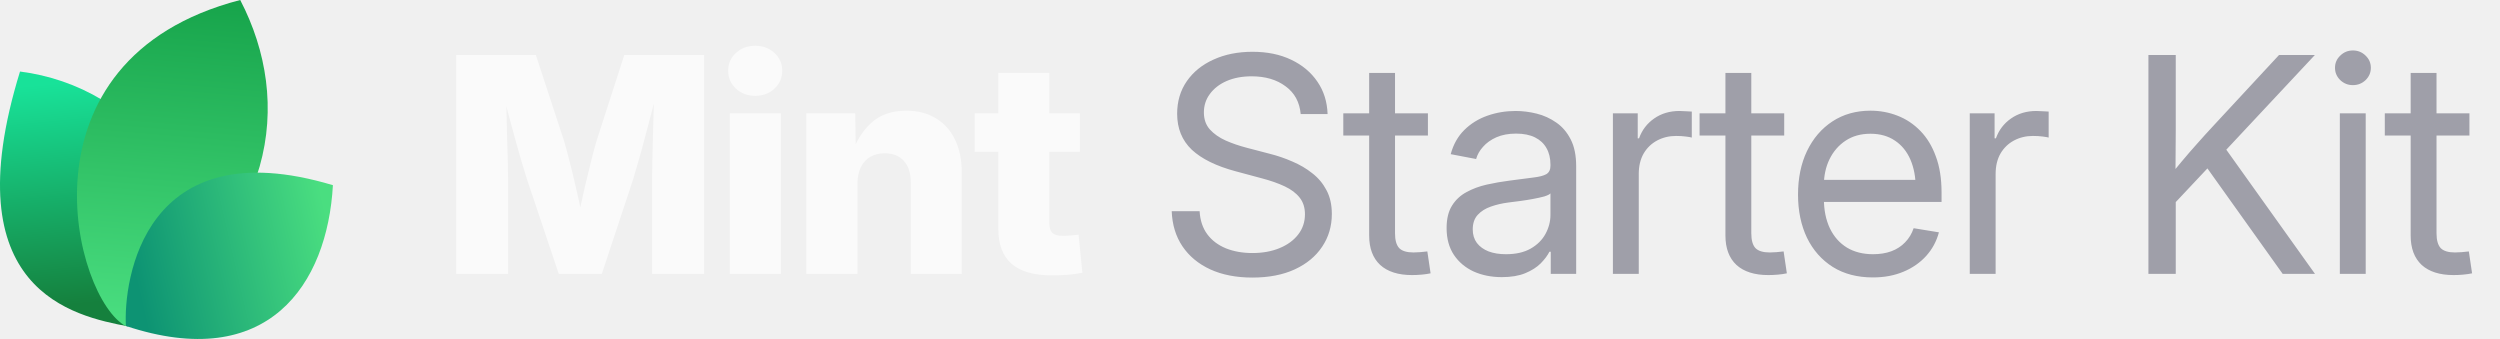
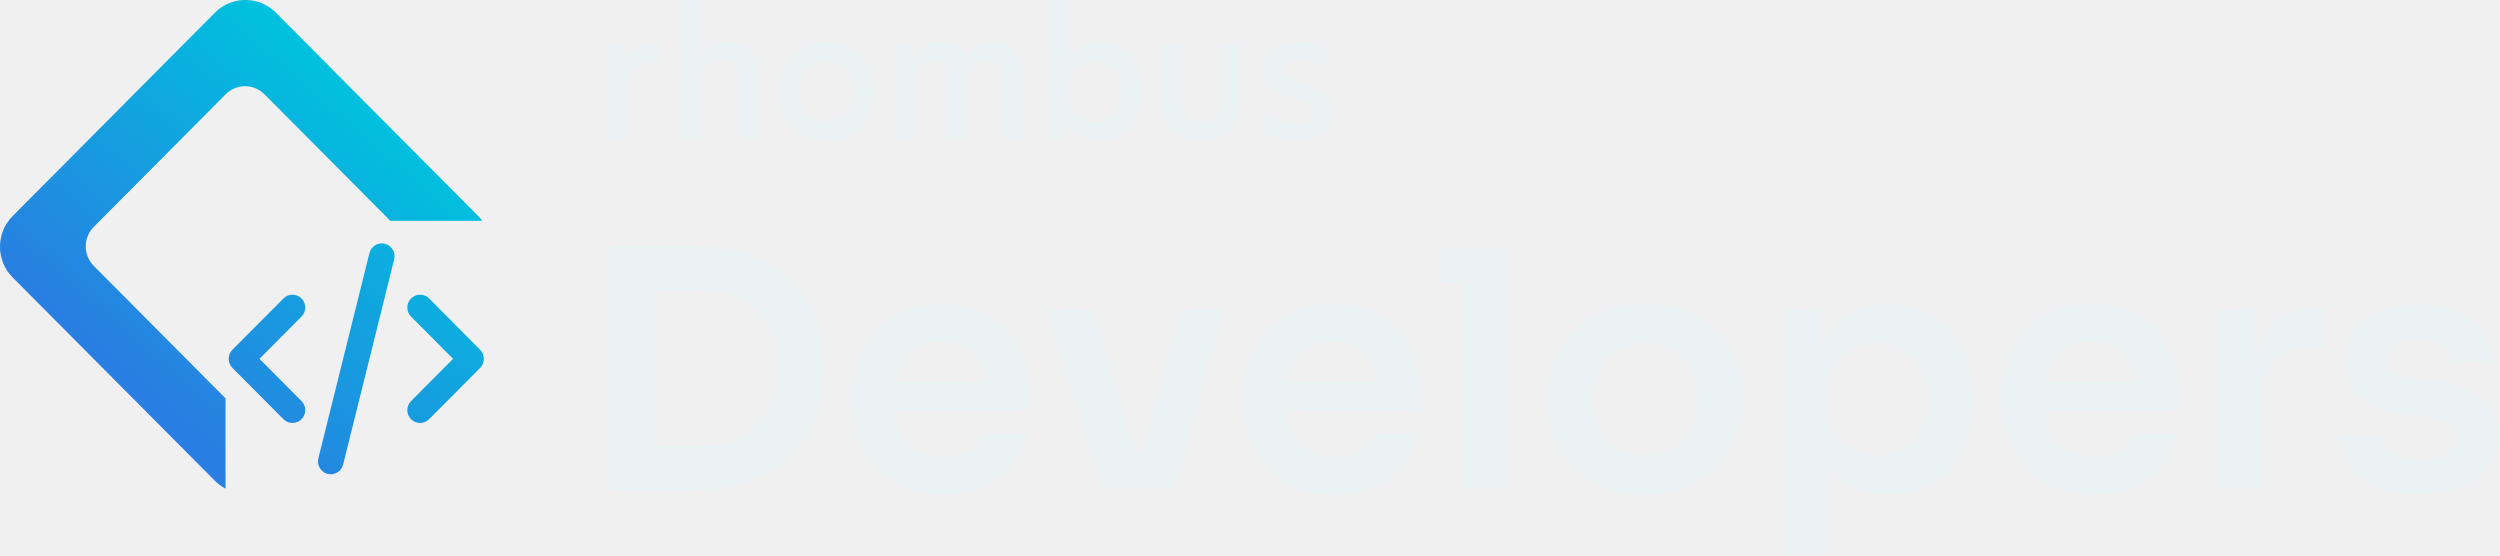
- <svg xmlns="http://www.w3.org/2000/svg" width="177" height="24" viewBox="0 0 177 24" fill="none">
-   <path d="M9.061 23.108C5.268 22.377 -3.391 20.627 1.417 5.064C9.634 6.099 16.973 14.064 9.061 23.108Z" fill="url(#paint0_linear_17557_2145)" />
-   <path d="M8.919 23.094C5.276 21.222 0.784 4.209 17.007 0C20.757 7.193 19.621 16.545 8.919 23.094Z" fill="url(#paint1_linear_17557_2145)" />
-   <path d="M8.914 23.079C8.735 19.882 10.159 9.085 23.57 13.111C23.181 20.123 18.984 26.418 8.914 23.079Z" fill="url(#paint2_linear_17557_2145)" />
-   <path d="M32.301 19.392V3.894H37.938L39.925 9.948C40.036 10.315 40.164 10.787 40.31 11.362C40.462 11.938 40.611 12.552 40.757 13.204C40.91 13.855 41.048 14.483 41.173 15.086C41.305 15.682 41.412 16.192 41.495 16.615H40.695C40.771 16.192 40.871 15.682 40.996 15.086C41.128 14.49 41.267 13.866 41.412 13.214C41.565 12.562 41.714 11.948 41.86 11.373C42.005 10.79 42.133 10.315 42.244 9.948L44.2 3.894H49.848V19.392H46.166V12.704C46.166 12.357 46.173 11.917 46.187 11.383C46.2 10.849 46.214 10.27 46.228 9.646C46.249 9.022 46.266 8.391 46.28 7.753C46.301 7.115 46.311 6.519 46.311 5.964H46.623C46.485 6.561 46.332 7.181 46.166 7.826C45.999 8.471 45.833 9.102 45.666 9.719C45.507 10.336 45.351 10.901 45.198 11.414C45.053 11.928 44.928 12.357 44.824 12.704L42.608 19.392H39.561L37.314 12.704C37.203 12.357 37.072 11.928 36.919 11.414C36.773 10.901 36.614 10.34 36.441 9.729C36.274 9.112 36.104 8.481 35.931 7.836C35.764 7.192 35.608 6.567 35.463 5.964H35.827C35.834 6.512 35.844 7.105 35.858 7.743C35.872 8.374 35.886 9.005 35.9 9.636C35.92 10.26 35.938 10.839 35.952 11.373C35.965 11.907 35.972 12.351 35.972 12.704V19.392H32.301ZM51.668 19.392V8.024H55.288V19.392H51.668ZM53.468 6.786C52.927 6.786 52.473 6.616 52.105 6.276C51.738 5.93 51.554 5.507 51.554 5.007C51.554 4.508 51.738 4.088 52.105 3.749C52.473 3.409 52.927 3.239 53.468 3.239C54.009 3.239 54.463 3.409 54.83 3.749C55.198 4.082 55.382 4.501 55.382 5.007C55.382 5.507 55.198 5.93 54.83 6.276C54.463 6.616 54.009 6.786 53.468 6.786ZM60.708 13.027V19.392H57.088V8.024H60.551L60.593 10.967H60.281C60.593 10.024 61.061 9.268 61.685 8.7C62.309 8.124 63.138 7.836 64.171 7.836C64.975 7.836 65.672 8.017 66.262 8.377C66.851 8.731 67.302 9.234 67.614 9.885C67.933 10.537 68.092 11.307 68.092 12.194V19.392H64.483V12.912C64.483 12.26 64.32 11.754 63.994 11.394C63.675 11.033 63.221 10.853 62.632 10.853C62.25 10.853 61.914 10.936 61.623 11.102C61.332 11.269 61.106 11.515 60.947 11.841C60.787 12.16 60.708 12.555 60.708 13.027ZM76.456 8.024V10.749H69.008V8.024H76.456ZM70.683 5.163H74.292V15.783C74.292 16.102 74.361 16.334 74.5 16.48C74.646 16.625 74.899 16.698 75.259 16.698C75.405 16.698 75.596 16.688 75.831 16.667C76.074 16.646 76.251 16.629 76.362 16.615L76.632 19.309C76.313 19.378 75.963 19.427 75.582 19.455C75.207 19.482 74.836 19.496 74.469 19.496C73.2 19.496 72.25 19.222 71.619 18.674C70.995 18.127 70.683 17.308 70.683 16.22V5.163Z" fill="#FAFAFA" />
-   <path d="M88.667 19.652C87.523 19.652 86.528 19.458 85.682 19.07C84.843 18.681 84.188 18.137 83.716 17.437C83.245 16.736 82.992 15.908 82.957 14.951H84.933C84.968 15.596 85.148 16.14 85.474 16.584C85.8 17.021 86.24 17.354 86.795 17.582C87.35 17.804 87.974 17.915 88.667 17.915C89.388 17.915 90.026 17.801 90.581 17.572C91.143 17.343 91.583 17.024 91.902 16.615C92.228 16.199 92.391 15.717 92.391 15.169C92.391 14.698 92.266 14.306 92.017 13.994C91.767 13.675 91.413 13.408 90.956 13.193C90.498 12.978 89.954 12.787 89.323 12.621L87.502 12.132C86.123 11.765 85.082 11.255 84.382 10.603C83.689 9.944 83.342 9.095 83.342 8.055C83.342 7.174 83.571 6.404 84.028 5.746C84.486 5.087 85.117 4.577 85.921 4.217C86.726 3.849 87.645 3.666 88.678 3.666C89.718 3.666 90.63 3.853 91.413 4.227C92.204 4.602 92.824 5.122 93.275 5.787C93.726 6.446 93.965 7.209 93.993 8.076H92.089C92.013 7.23 91.656 6.574 91.018 6.11C90.387 5.638 89.586 5.403 88.615 5.403C87.95 5.403 87.36 5.513 86.847 5.735C86.341 5.957 85.946 6.262 85.661 6.651C85.377 7.032 85.235 7.469 85.235 7.961C85.235 8.447 85.377 8.849 85.661 9.168C85.946 9.48 86.317 9.74 86.774 9.948C87.232 10.149 87.724 10.319 88.251 10.457L89.884 10.884C90.439 11.023 90.977 11.206 91.496 11.435C92.023 11.657 92.495 11.934 92.911 12.267C93.334 12.593 93.67 12.995 93.92 13.474C94.17 13.945 94.294 14.504 94.294 15.149C94.294 16.015 94.066 16.788 93.608 17.468C93.157 18.148 92.512 18.681 91.673 19.07C90.834 19.458 89.832 19.652 88.667 19.652ZM101.097 8.024V9.594H95.106V8.024H101.097ZM96.937 5.163H98.767V16.521C98.767 17 98.865 17.347 99.059 17.562C99.26 17.77 99.6 17.874 100.078 17.874C100.21 17.874 100.366 17.867 100.546 17.853C100.733 17.832 100.903 17.815 101.056 17.801L101.285 19.351C101.097 19.392 100.886 19.423 100.65 19.444C100.414 19.465 100.189 19.475 99.974 19.475C98.996 19.475 98.244 19.236 97.717 18.758C97.197 18.272 96.937 17.579 96.937 16.677V5.163ZM106.33 19.621C105.595 19.621 104.932 19.489 104.343 19.226C103.754 18.955 103.285 18.564 102.939 18.05C102.592 17.53 102.419 16.896 102.419 16.147C102.419 15.495 102.547 14.965 102.804 14.556C103.06 14.146 103.403 13.828 103.833 13.599C104.263 13.363 104.742 13.186 105.269 13.068C105.796 12.95 106.333 12.857 106.881 12.787C107.574 12.69 108.132 12.617 108.555 12.569C108.978 12.52 109.287 12.441 109.481 12.33C109.675 12.212 109.772 12.014 109.772 11.737V11.654C109.772 11.203 109.679 10.815 109.492 10.489C109.311 10.163 109.041 9.91 108.68 9.729C108.32 9.549 107.872 9.459 107.338 9.459C106.805 9.459 106.34 9.546 105.945 9.719C105.556 9.892 105.241 10.118 104.998 10.395C104.755 10.665 104.593 10.953 104.509 11.258L102.71 10.915C102.897 10.222 103.22 9.65 103.677 9.199C104.135 8.748 104.679 8.412 105.31 8.19C105.941 7.968 106.607 7.857 107.307 7.857C107.8 7.857 108.295 7.92 108.795 8.044C109.301 8.169 109.765 8.381 110.188 8.679C110.611 8.97 110.951 9.369 111.208 9.875C111.464 10.374 111.593 11.005 111.593 11.768V19.392H109.793V17.822H109.7C109.568 18.085 109.363 18.359 109.086 18.643C108.809 18.921 108.444 19.153 107.994 19.34C107.543 19.527 106.988 19.621 106.33 19.621ZM106.621 17.998C107.321 17.998 107.904 17.867 108.368 17.603C108.84 17.333 109.19 16.986 109.419 16.563C109.654 16.133 109.772 15.682 109.772 15.211V13.692C109.703 13.769 109.554 13.841 109.325 13.911C109.096 13.973 108.829 14.032 108.524 14.088C108.226 14.143 107.921 14.192 107.609 14.233C107.304 14.275 107.033 14.309 106.798 14.337C106.354 14.393 105.938 14.49 105.549 14.628C105.168 14.76 104.86 14.954 104.624 15.211C104.388 15.467 104.27 15.811 104.27 16.241C104.27 16.615 104.367 16.934 104.561 17.198C104.762 17.461 105.04 17.662 105.393 17.801C105.747 17.933 106.156 17.998 106.621 17.998ZM114.193 19.392V8.024H115.951V9.792H116.045C116.253 9.209 116.61 8.741 117.116 8.388C117.622 8.034 118.219 7.857 118.905 7.857C119.058 7.857 119.217 7.864 119.384 7.878C119.55 7.885 119.682 7.892 119.779 7.899V9.74C119.716 9.719 119.578 9.695 119.363 9.667C119.155 9.639 118.922 9.625 118.666 9.625C118.174 9.625 117.726 9.733 117.324 9.948C116.922 10.163 116.603 10.471 116.367 10.874C116.138 11.276 116.024 11.758 116.024 12.319V19.392H114.193ZM126.322 8.024V9.594H120.33V8.024H126.322ZM122.161 5.163H123.992V16.521C123.992 17 124.089 17.347 124.283 17.562C124.484 17.77 124.824 17.874 125.302 17.874C125.434 17.874 125.59 17.867 125.77 17.853C125.958 17.832 126.127 17.815 126.28 17.801L126.509 19.351C126.322 19.392 126.11 19.423 125.874 19.444C125.639 19.465 125.413 19.475 125.198 19.475C124.221 19.475 123.468 19.236 122.941 18.758C122.421 18.272 122.161 17.579 122.161 16.677V5.163ZM132.604 19.642C131.502 19.642 130.555 19.396 129.765 18.903C128.974 18.404 128.364 17.714 127.934 16.834C127.511 15.946 127.3 14.927 127.3 13.775C127.3 12.611 127.511 11.584 127.934 10.697C128.364 9.802 128.964 9.102 129.734 8.596C130.51 8.089 131.408 7.836 132.428 7.836C133.1 7.836 133.738 7.954 134.341 8.19C134.952 8.426 135.489 8.783 135.954 9.261C136.425 9.74 136.793 10.343 137.056 11.071C137.327 11.792 137.462 12.645 137.462 13.63V14.296H128.433V12.735H136.463L135.631 13.297C135.631 12.541 135.506 11.876 135.257 11.3C135.007 10.725 134.643 10.277 134.165 9.958C133.686 9.632 133.107 9.469 132.428 9.469C131.748 9.469 131.162 9.632 130.67 9.958C130.177 10.284 129.796 10.725 129.526 11.279C129.262 11.827 129.13 12.441 129.13 13.12V14.046C129.13 14.864 129.273 15.572 129.557 16.168C129.841 16.757 130.243 17.211 130.763 17.53C131.283 17.842 131.901 17.998 132.615 17.998C133.093 17.998 133.523 17.929 133.905 17.79C134.293 17.645 134.619 17.433 134.882 17.156C135.153 16.879 135.354 16.546 135.486 16.157L137.275 16.449C137.108 17.08 136.81 17.634 136.38 18.113C135.95 18.591 135.413 18.966 134.768 19.236C134.123 19.507 133.402 19.642 132.604 19.642ZM139.459 19.392V8.024H141.217V9.792H141.311C141.519 9.209 141.876 8.741 142.382 8.388C142.888 8.034 143.485 7.857 144.171 7.857C144.324 7.857 144.483 7.864 144.649 7.878C144.816 7.885 144.948 7.892 145.045 7.899V9.74C144.982 9.719 144.844 9.695 144.629 9.667C144.421 9.639 144.188 9.625 143.932 9.625C143.439 9.625 142.992 9.733 142.59 9.948C142.188 10.163 141.869 10.471 141.633 10.874C141.404 11.276 141.29 11.758 141.29 12.319V19.392H139.459ZM153.429 14.961V12.715C153.783 12.257 154.136 11.82 154.49 11.404C154.844 10.981 155.204 10.565 155.572 10.156C155.939 9.74 156.314 9.327 156.695 8.918L161.355 3.894H163.893L157.277 10.967H157.184L153.429 14.961ZM152.108 19.392V3.894H154.043V9.241L154.022 12.559L154.043 13.505V19.392H152.108ZM161.615 19.392L155.967 11.477L157.173 9.969L163.903 19.392H161.615ZM165.661 19.392V8.024H167.492V19.392H165.661ZM166.587 6.027C166.24 6.027 165.942 5.909 165.692 5.673C165.443 5.43 165.318 5.139 165.318 4.799C165.318 4.459 165.443 4.172 165.692 3.936C165.942 3.693 166.24 3.572 166.587 3.572C166.934 3.572 167.232 3.693 167.482 3.936C167.731 4.172 167.856 4.459 167.856 4.799C167.856 5.139 167.731 5.43 167.482 5.673C167.232 5.909 166.934 6.027 166.587 6.027ZM174.836 8.024V9.594H168.844V8.024H174.836ZM170.675 5.163H172.506V16.521C172.506 17 172.603 17.347 172.797 17.562C172.998 17.77 173.338 17.874 173.816 17.874C173.948 17.874 174.104 17.867 174.284 17.853C174.472 17.832 174.641 17.815 174.794 17.801L175.023 19.351C174.836 19.392 174.624 19.423 174.388 19.444C174.153 19.465 173.927 19.475 173.712 19.475C172.735 19.475 171.982 19.236 171.455 18.758C170.935 18.272 170.675 17.579 170.675 16.677V5.163Z" fill="#9F9FA9" />
+ <svg xmlns="http://www.w3.org/2000/svg" width="527" height="117" viewBox="0 0 527 117" fill="none">
+   <g clip-path="url(#clip0_24_139)">
+     <path d="M77.874 53.35C78.234 51.901 79.694 51.02 81.135 51.383C82.576 51.745 83.452 53.213 83.092 54.662L72.333 97.929C71.973 99.378 70.513 100.259 69.072 99.896C67.631 99.534 66.755 98.066 67.115 96.617L77.874 53.35ZM59.753 62.91C60.803 61.854 62.507 61.854 63.557 62.91C64.608 63.966 64.608 65.679 63.557 66.735L59.129 71.187L54.701 75.639L63.557 84.544L63.653 84.645C64.606 85.707 64.575 87.346 63.557 88.369C62.54 89.392 60.91 89.424 59.854 88.465L59.753 88.369L48.995 77.552C47.944 76.496 47.944 74.783 48.995 73.727L59.753 62.91ZM86.65 62.91C87.667 61.887 89.297 61.855 90.353 62.814L90.454 62.91L101.212 73.727L101.308 73.828C102.231 74.856 102.231 76.423 101.308 77.451L101.212 77.552L90.454 88.369C89.403 89.425 87.7 89.425 86.65 88.369C85.599 87.312 85.599 85.6 86.65 84.544L95.506 75.639L86.65 66.735L86.554 66.634C85.6 65.572 85.632 63.933 86.65 62.91Z" fill="url(#paint0_linear_24_139)" />
+     <path d="M45.297 2.681C48.852 -0.894 54.616 -0.894 58.171 2.681L100.802 45.542C101.119 45.861 101.407 46.197 101.667 46.548H82.282L55.758 19.881C53.495 17.606 49.828 17.606 47.565 19.881L19.774 47.822C17.511 50.097 17.511 53.785 19.774 56.059L47.539 83.975V103C46.732 102.579 45.974 102.028 45.297 101.347L2.666 58.486C-0.889 54.911 -0.889 49.116 2.666 45.542L45.297 2.681Z" fill="url(#paint1_linear_24_139)" />
+     <path d="M510.108 104.181C504.922 104.181 500.848 103.092 497.885 100.916C494.968 98.694 493.44 95.638 493.301 91.749H501.982C502.121 93.046 502.839 94.226 504.135 95.291C505.431 96.356 507.469 96.888 510.246 96.888C512.561 96.888 514.39 96.472 515.733 95.638C517.122 94.805 517.816 93.671 517.816 92.236C517.816 90.986 517.284 89.99 516.219 89.249C515.2 88.508 513.441 88.022 510.941 87.791L507.607 87.444C503.394 86.981 500.153 85.777 497.885 83.832C495.616 81.888 494.482 79.295 494.482 76.054C494.482 73.462 495.13 71.285 496.426 69.526C497.723 67.767 499.505 66.447 501.774 65.568C504.089 64.642 506.728 64.179 509.691 64.179C514.321 64.179 518.071 65.197 520.941 67.234C523.812 69.272 525.317 72.258 525.456 76.193H516.775C516.682 74.897 516.034 73.786 514.83 72.86C513.626 71.934 511.89 71.471 509.621 71.471C507.584 71.471 506.01 71.864 504.899 72.651C503.788 73.438 503.232 74.457 503.232 75.707C503.232 76.911 503.672 77.837 504.552 78.485C505.478 79.133 506.959 79.573 508.996 79.804L512.33 80.152C516.775 80.615 520.247 81.841 522.747 83.832C525.293 85.823 526.567 88.508 526.567 91.888C526.567 94.388 525.872 96.564 524.483 98.416C523.141 100.222 521.242 101.634 518.789 102.653C516.335 103.671 513.441 104.181 510.108 104.181Z" fill="#EAF2F3" />
+     <path d="M467.467 103V65.29H475.107V81.263H474.898C474.898 75.846 476.056 71.749 478.371 68.971C480.686 66.193 484.089 64.804 488.579 64.804H489.968V73.207H487.329C484.089 73.207 481.565 74.087 479.76 75.846C478 77.559 477.121 80.059 477.121 83.346V103H467.467Z" fill="#EAF2F3" />
+     <path d="M441.278 104.32C438.037 104.32 435.189 103.764 432.735 102.653C430.328 101.542 428.314 100.06 426.694 98.208C425.119 96.31 423.916 94.204 423.082 91.889C422.295 89.574 421.902 87.213 421.902 84.805V83.486C421.902 80.985 422.295 78.578 423.082 76.263C423.916 73.902 425.119 71.818 426.694 70.013C428.314 68.161 430.305 66.702 432.666 65.637C435.027 64.526 437.759 63.971 440.861 63.971C444.935 63.971 448.338 64.874 451.07 66.679C453.848 68.439 455.931 70.777 457.32 73.693C458.709 76.564 459.403 79.666 459.403 82.999V86.472H425.999V80.569H453.361L450.375 83.486C450.375 81.078 450.028 79.018 449.333 77.305C448.639 75.592 447.574 74.272 446.139 73.346C444.75 72.42 442.991 71.957 440.861 71.957C438.731 71.957 436.925 72.443 435.444 73.416C433.962 74.388 432.828 75.8 432.041 77.652C431.3 79.457 430.93 81.633 430.93 84.18C430.93 86.541 431.3 88.648 432.041 90.5C432.782 92.305 433.916 93.741 435.444 94.805C436.972 95.824 438.916 96.333 441.278 96.333C443.639 96.333 445.56 95.87 447.042 94.944C448.523 93.972 449.472 92.791 449.889 91.403H458.778C458.223 93.995 457.158 96.264 455.584 98.208C454.01 100.153 451.996 101.658 449.542 102.722C447.134 103.787 444.38 104.32 441.278 104.32Z" fill="#EAF2F3" />
+     <path d="M375.843 116.89V65.29H383.482V81.541L382.301 81.471C382.487 77.629 383.274 74.411 384.663 71.818C386.098 69.225 387.996 67.304 390.357 66.054C392.718 64.758 395.357 64.109 398.274 64.109C400.96 64.109 403.367 64.596 405.497 65.568C407.673 66.54 409.525 67.906 411.053 69.665C412.627 71.424 413.831 73.485 414.664 75.846C415.497 78.161 415.914 80.661 415.914 83.346V84.805C415.914 87.536 415.497 90.083 414.664 92.444C413.877 94.759 412.696 96.819 411.122 98.625C409.594 100.384 407.742 101.773 405.566 102.792C403.39 103.764 400.96 104.25 398.274 104.25C395.45 104.25 392.857 103.671 390.496 102.514C388.181 101.31 386.306 99.481 384.871 97.028C383.436 94.527 382.625 91.31 382.44 87.374L385.496 92.027V116.89H375.843ZM395.844 96.125C397.927 96.125 399.733 95.615 401.261 94.597C402.835 93.578 404.062 92.166 404.941 90.361C405.821 88.509 406.261 86.425 406.261 84.11C406.261 81.703 405.821 79.619 404.941 77.86C404.062 76.101 402.835 74.735 401.261 73.763C399.733 72.744 397.927 72.235 395.844 72.235C393.945 72.235 392.186 72.651 390.566 73.485C388.991 74.318 387.695 75.545 386.677 77.165C385.704 78.786 385.218 80.731 385.218 82.999V85.777C385.218 87.953 385.727 89.805 386.746 91.333C387.765 92.861 389.084 94.041 390.704 94.875C392.325 95.708 394.038 96.125 395.844 96.125Z" fill="#EAF2F3" />
+     <path d="M346.834 104.32C343.5 104.32 340.56 103.787 338.014 102.722C335.467 101.658 333.315 100.222 331.555 98.417C329.796 96.565 328.453 94.481 327.527 92.166C326.648 89.852 326.208 87.444 326.208 84.944V83.486C326.208 80.893 326.671 78.439 327.597 76.124C328.569 73.763 329.935 71.679 331.694 69.874C333.5 68.022 335.676 66.587 338.222 65.568C340.769 64.503 343.639 63.971 346.834 63.971C350.028 63.971 352.899 64.503 355.445 65.568C357.992 66.587 360.145 68.022 361.904 69.874C363.709 71.679 365.075 73.763 366.001 76.124C366.927 78.439 367.39 80.893 367.39 83.486V84.944C367.39 87.444 366.927 89.852 366.001 92.166C365.122 94.481 363.802 96.565 362.043 98.417C360.283 100.222 358.131 101.658 355.584 102.722C353.038 103.787 350.121 104.32 346.834 104.32ZM346.834 96.055C349.195 96.055 351.186 95.546 352.806 94.528C354.427 93.463 355.654 92.051 356.487 90.291C357.32 88.486 357.737 86.449 357.737 84.18C357.737 81.865 357.297 79.828 356.417 78.069C355.584 76.263 354.334 74.851 352.667 73.832C351.047 72.767 349.102 72.235 346.834 72.235C344.565 72.235 342.597 72.767 340.931 73.832C339.31 74.851 338.06 76.263 337.181 78.069C336.301 79.828 335.861 81.865 335.861 84.18C335.861 86.449 336.278 88.486 337.111 90.291C337.991 92.051 339.241 93.463 340.861 94.528C342.482 95.546 344.473 96.055 346.834 96.055Z" fill="#EAF2F3" />
+     <path d="M308.034 103V52.303H317.687V103H308.034ZM303.312 59.526V52.303H317.687V59.526H303.312Z" fill="#EAF2F3" />
+     <path d="M281.358 104.32C278.117 104.32 275.27 103.764 272.816 102.653C270.409 101.542 268.395 100.06 266.774 98.208C265.2 96.31 263.996 94.204 263.163 91.889C262.376 89.574 261.982 87.213 261.982 84.805V83.486C261.982 80.985 262.376 78.578 263.163 76.263C263.996 73.902 265.2 71.818 266.774 70.013C268.395 68.161 270.386 66.702 272.747 65.637C275.108 64.526 277.84 63.971 280.942 63.971C285.016 63.971 288.419 64.874 291.15 66.679C293.928 68.439 296.012 70.777 297.401 73.693C298.79 76.564 299.484 79.666 299.484 82.999V86.472H266.08V80.569H293.442L290.456 83.486C290.456 81.078 290.109 79.018 289.414 77.305C288.72 75.592 287.655 74.272 286.22 73.346C284.831 72.42 283.071 71.957 280.942 71.957C278.812 71.957 277.006 72.443 275.525 73.416C274.043 74.388 272.909 75.8 272.122 77.652C271.381 79.457 271.011 81.633 271.011 84.18C271.011 86.541 271.381 88.648 272.122 90.5C272.862 92.305 273.997 93.741 275.525 94.805C277.053 95.824 278.997 96.333 281.358 96.333C283.719 96.333 285.641 95.87 287.122 94.944C288.604 93.972 289.553 92.791 289.97 91.403H298.859C298.303 93.995 297.239 96.264 295.664 98.208C294.09 100.153 292.076 101.658 289.623 102.722C287.215 103.787 284.46 104.32 281.358 104.32Z" fill="#EAF2F3" />
+     <path d="M232.31 103L220.504 65.29H230.435L241.755 103H232.31ZM235.157 103V95.083H245.366V103H235.157ZM238.977 103L248.699 65.29H258.005L247.797 103H238.977Z" fill="#EAF2F3" />
+     <path d="M198.889 104.32C195.648 104.32 192.801 103.764 190.347 102.653C187.94 101.542 185.926 100.06 184.305 98.208C182.731 96.31 181.527 94.204 180.694 91.889C179.907 89.574 179.513 87.213 179.513 84.805V83.486C179.513 80.985 179.907 78.578 180.694 76.263C181.527 73.902 182.731 71.818 184.305 70.013C185.926 68.161 187.917 66.702 190.278 65.637C192.639 64.526 195.371 63.971 198.473 63.971C202.547 63.971 205.95 64.874 208.681 66.679C211.459 68.439 213.543 70.777 214.932 73.693C216.321 76.564 217.015 79.666 217.015 82.999V86.472H183.611V80.569H210.973L207.987 83.486C207.987 81.078 207.64 79.018 206.945 77.305C206.251 75.592 205.186 74.272 203.751 73.346C202.362 72.42 200.602 71.957 198.473 71.957C196.343 71.957 194.537 72.443 193.056 73.416C191.574 74.388 190.44 75.8 189.653 77.652C188.912 79.457 188.542 81.633 188.542 84.18C188.542 86.541 188.912 88.648 189.653 90.5C190.394 92.305 191.528 93.741 193.056 94.805C194.584 95.824 196.528 96.333 198.889 96.333C201.251 96.333 203.172 95.87 204.653 94.944C206.135 93.972 207.084 92.791 207.501 91.403H216.39C215.834 93.995 214.77 96.264 213.195 98.208C211.621 100.153 209.607 101.658 207.154 102.722C204.746 103.787 201.991 104.32 198.889 104.32Z" fill="#EAF2F3" />
+     <path d="M136.723 103.278V94.111H147.209C149.848 94.111 152.187 93.717 154.224 92.93C156.307 92.097 158.066 90.939 159.502 89.458C160.937 87.976 162.025 86.24 162.766 84.249C163.553 82.212 163.946 79.967 163.946 77.513C163.946 74.966 163.553 72.698 162.766 70.707C162.025 68.67 160.937 66.934 159.502 65.498C158.066 64.063 156.307 62.975 154.224 62.234C152.187 61.493 149.848 61.123 147.209 61.123H136.723V51.956H146.584C151.168 51.956 155.173 52.627 158.599 53.97C162.025 55.313 164.872 57.165 167.141 59.526C169.41 61.841 171.099 64.503 172.211 67.512C173.368 70.475 173.947 73.554 173.947 76.749V78.277C173.947 81.332 173.368 84.342 172.211 87.305C171.099 90.268 169.41 92.953 167.141 95.361C164.872 97.768 162.025 99.69 158.599 101.125C155.173 102.56 151.168 103.278 146.584 103.278H136.723ZM128.25 103.278V51.956H138.112V103.278H128.25Z" fill="#EAF2F3" />
+     <path d="M128.725 9.307H130.8C131.16 9.307 131.467 9.574 131.518 9.931L131.868 12.408H131.941C133.292 9.889 135.736 9.087 137.525 9.087C137.788 9.087 138.025 9.096 138.245 9.112C138.622 9.141 138.913 9.457 138.913 9.835V12.443C138.913 12.865 138.554 13.201 138.133 13.166C137.896 13.147 137.656 13.139 137.415 13.139C134.86 13.139 132.306 14.671 132.306 18.504V28.509C132.306 28.91 131.982 29.234 131.581 29.234H128.725C128.324 29.234 128 28.91 128 28.509V10.032C128 9.631 128.324 9.307 128.725 9.307Z" fill="#EAF2F3" />
+     <path d="M147.599 11.533H147.672C148.804 9.964 150.849 8.833 153.219 8.833C157.563 8.833 160.337 11.352 160.337 16.024V28.511C160.337 28.911 160.013 29.236 159.612 29.236H156.756C156.355 29.236 156.031 28.911 156.031 28.511V17.338C156.031 14.272 154.717 12.776 152.017 12.776C149.607 12.776 147.601 14.2 147.601 17.084V28.512C147.601 28.913 147.277 29.237 146.876 29.237H144.02C143.619 29.237 143.295 28.913 143.295 28.512V0.725C143.295 0.324 143.619 -6.10352e-05 144.02 -6.10352e-05H146.876C147.277 -6.10352e-05 147.601 0.324 147.601 0.725V11.533H147.599Z" fill="#EAF2F3" />
+     <path d="M164.134 19.27C164.134 13.21 168.549 8.831 174.281 8.831C180.013 8.831 184.392 13.21 184.392 19.27C184.392 25.329 180.049 29.708 174.281 29.708C168.513 29.708 164.134 25.329 164.134 19.27ZM180.048 19.27C180.048 15.145 177.238 12.773 174.281 12.773C171.325 12.773 168.478 15.145 168.478 19.27C168.478 23.394 171.325 25.767 174.281 25.767C177.238 25.767 180.048 23.394 180.048 19.27Z" fill="#EAF2F3" />
+     <path d="M215.522 15.985V28.509C215.522 28.91 215.198 29.234 214.797 29.234H211.942C211.541 29.234 211.217 28.91 211.217 28.509V16.752C211.217 14.197 210.232 12.848 207.859 12.848C205.487 12.848 204.172 14.673 204.172 16.679V28.509C204.172 28.91 203.848 29.234 203.447 29.234H200.592C200.191 29.234 199.866 28.91 199.866 28.509V16.752C199.866 14.197 198.882 12.848 196.509 12.848C194.136 12.848 192.859 14.782 192.859 16.899V28.509C192.859 28.91 192.534 29.234 192.134 29.234H189.278C188.877 29.234 188.553 28.91 188.553 28.509V10.032C188.553 9.631 188.877 9.307 189.278 9.307H191.258C191.614 9.307 191.917 9.565 191.975 9.915L192.35 12.19H192.459C193.481 10.329 195.27 8.833 197.862 8.833C200.24 8.833 201.852 9.748 202.894 11.305C203.172 11.718 203.768 11.758 204.073 11.366C205.272 9.816 206.967 8.833 209.177 8.833C213.521 8.833 215.528 11.753 215.528 15.987L215.522 15.985Z" fill="#EAF2F3" />
+     <path d="M225.196 10.466C225.196 11.103 225.963 11.444 226.419 11.003C227.859 9.612 229.885 8.833 231.911 8.833C236.582 8.833 240.817 12.884 240.817 19.271C240.817 25.659 236.438 29.71 231.766 29.71C229.507 29.71 227.43 28.791 225.959 27.189C225.539 26.732 224.781 26.956 224.697 27.569L224.554 28.608C224.505 28.967 224.197 29.234 223.836 29.234H221.617C221.216 29.234 220.892 28.91 220.892 28.509V0.725C220.892 0.324 221.216 -6.10352e-05 221.617 -6.10352e-05H224.472C224.873 -6.10352e-05 225.197 0.324 225.197 0.725V10.466H225.196ZM225.122 19.27C225.122 23.101 227.568 25.767 230.779 25.767C233.99 25.767 236.473 23.103 236.473 19.306C236.473 15.509 233.99 12.773 230.743 12.773C227.495 12.773 225.122 15.473 225.122 19.27Z" fill="#EAF2F3" />
+     <path d="M244.614 21.424V10.032C244.614 9.631 244.938 9.307 245.339 9.307H248.194C248.595 9.307 248.919 9.631 248.919 10.032V21.461C248.919 24.198 250.452 25.768 253.044 25.768C255.636 25.768 257.351 24.199 257.351 21.424V10.032C257.351 9.631 257.676 9.307 258.076 9.307H260.932C261.333 9.307 261.657 9.631 261.657 10.032V21.387C261.657 26.279 258.373 29.71 253.044 29.71C247.715 29.71 244.614 26.279 244.614 21.424Z" fill="#EAF2F3" />
+     <path d="M279.834 10.906V13.107C279.834 13.655 279.248 14.014 278.769 13.752C277.402 13.005 275.636 12.518 273.848 12.518C271.585 12.518 270.344 13.393 270.344 14.781C270.344 16.276 271.839 16.826 274.358 17.554C277.496 18.395 281 19.453 281 23.541C281 27.301 278.043 29.708 273.117 29.708C270.596 29.708 268.238 29.054 266.446 27.81C266.254 27.677 266.146 27.454 266.146 27.222V24.862C266.146 24.273 266.807 23.936 267.291 24.271C268.801 25.315 270.704 26.059 272.971 26.059C275.416 26.059 276.802 25.038 276.802 23.577C276.802 21.935 275.087 21.388 272.35 20.547C269.102 19.599 266.146 18.431 266.146 14.891C266.146 11.35 268.993 8.831 273.701 8.831C275.826 8.831 278.014 9.393 279.485 10.283C279.701 10.414 279.832 10.651 279.832 10.904L279.834 10.906Z" fill="#EAF2F3" />
+   </g>
  <defs>
-     <linearGradient id="paint0_linear_17557_2145" x1="3.776" y1="5.916" x2="5.232" y2="21.559" gradientUnits="userSpaceOnUse">
-       <stop stop-color="#18E299" />
-       <stop offset="1" stop-color="#15803D" />
+     <linearGradient id="paint0_linear_24_139" x1="27.75" y1="82.198" x2="79.443" y2="22.526" gradientUnits="userSpaceOnUse">
+       <stop stop-color="#2A7DE1" />
+       <stop offset="1" stop-color="#00C1DE" />
    </linearGradient>
-     <linearGradient id="paint1_linear_17557_2145" x1="12.171" y1="-0.718" x2="10.19" y2="22.983" gradientUnits="userSpaceOnUse">
-       <stop stop-color="#16A34A" />
-       <stop offset="1" stop-color="#4ADE80" />
+     <linearGradient id="paint1_linear_24_139" x1="27.75" y1="82.198" x2="79.443" y2="22.526" gradientUnits="userSpaceOnUse">
+       <stop stop-color="#2A7DE1" />
+       <stop offset="1" stop-color="#00C1DE" />
    </linearGradient>
-     <linearGradient id="paint2_linear_17557_2145" x1="23.133" y1="15.353" x2="9.338" y2="18.52" gradientUnits="userSpaceOnUse">
-       <stop stop-color="#4ADE80" />
-       <stop offset="1" stop-color="#0D9373" />
-     </linearGradient>
+     <clipPath id="clip0_24_139">
+       <rect width="527" height="117" fill="white" />
+     </clipPath>
  </defs>
</svg>
